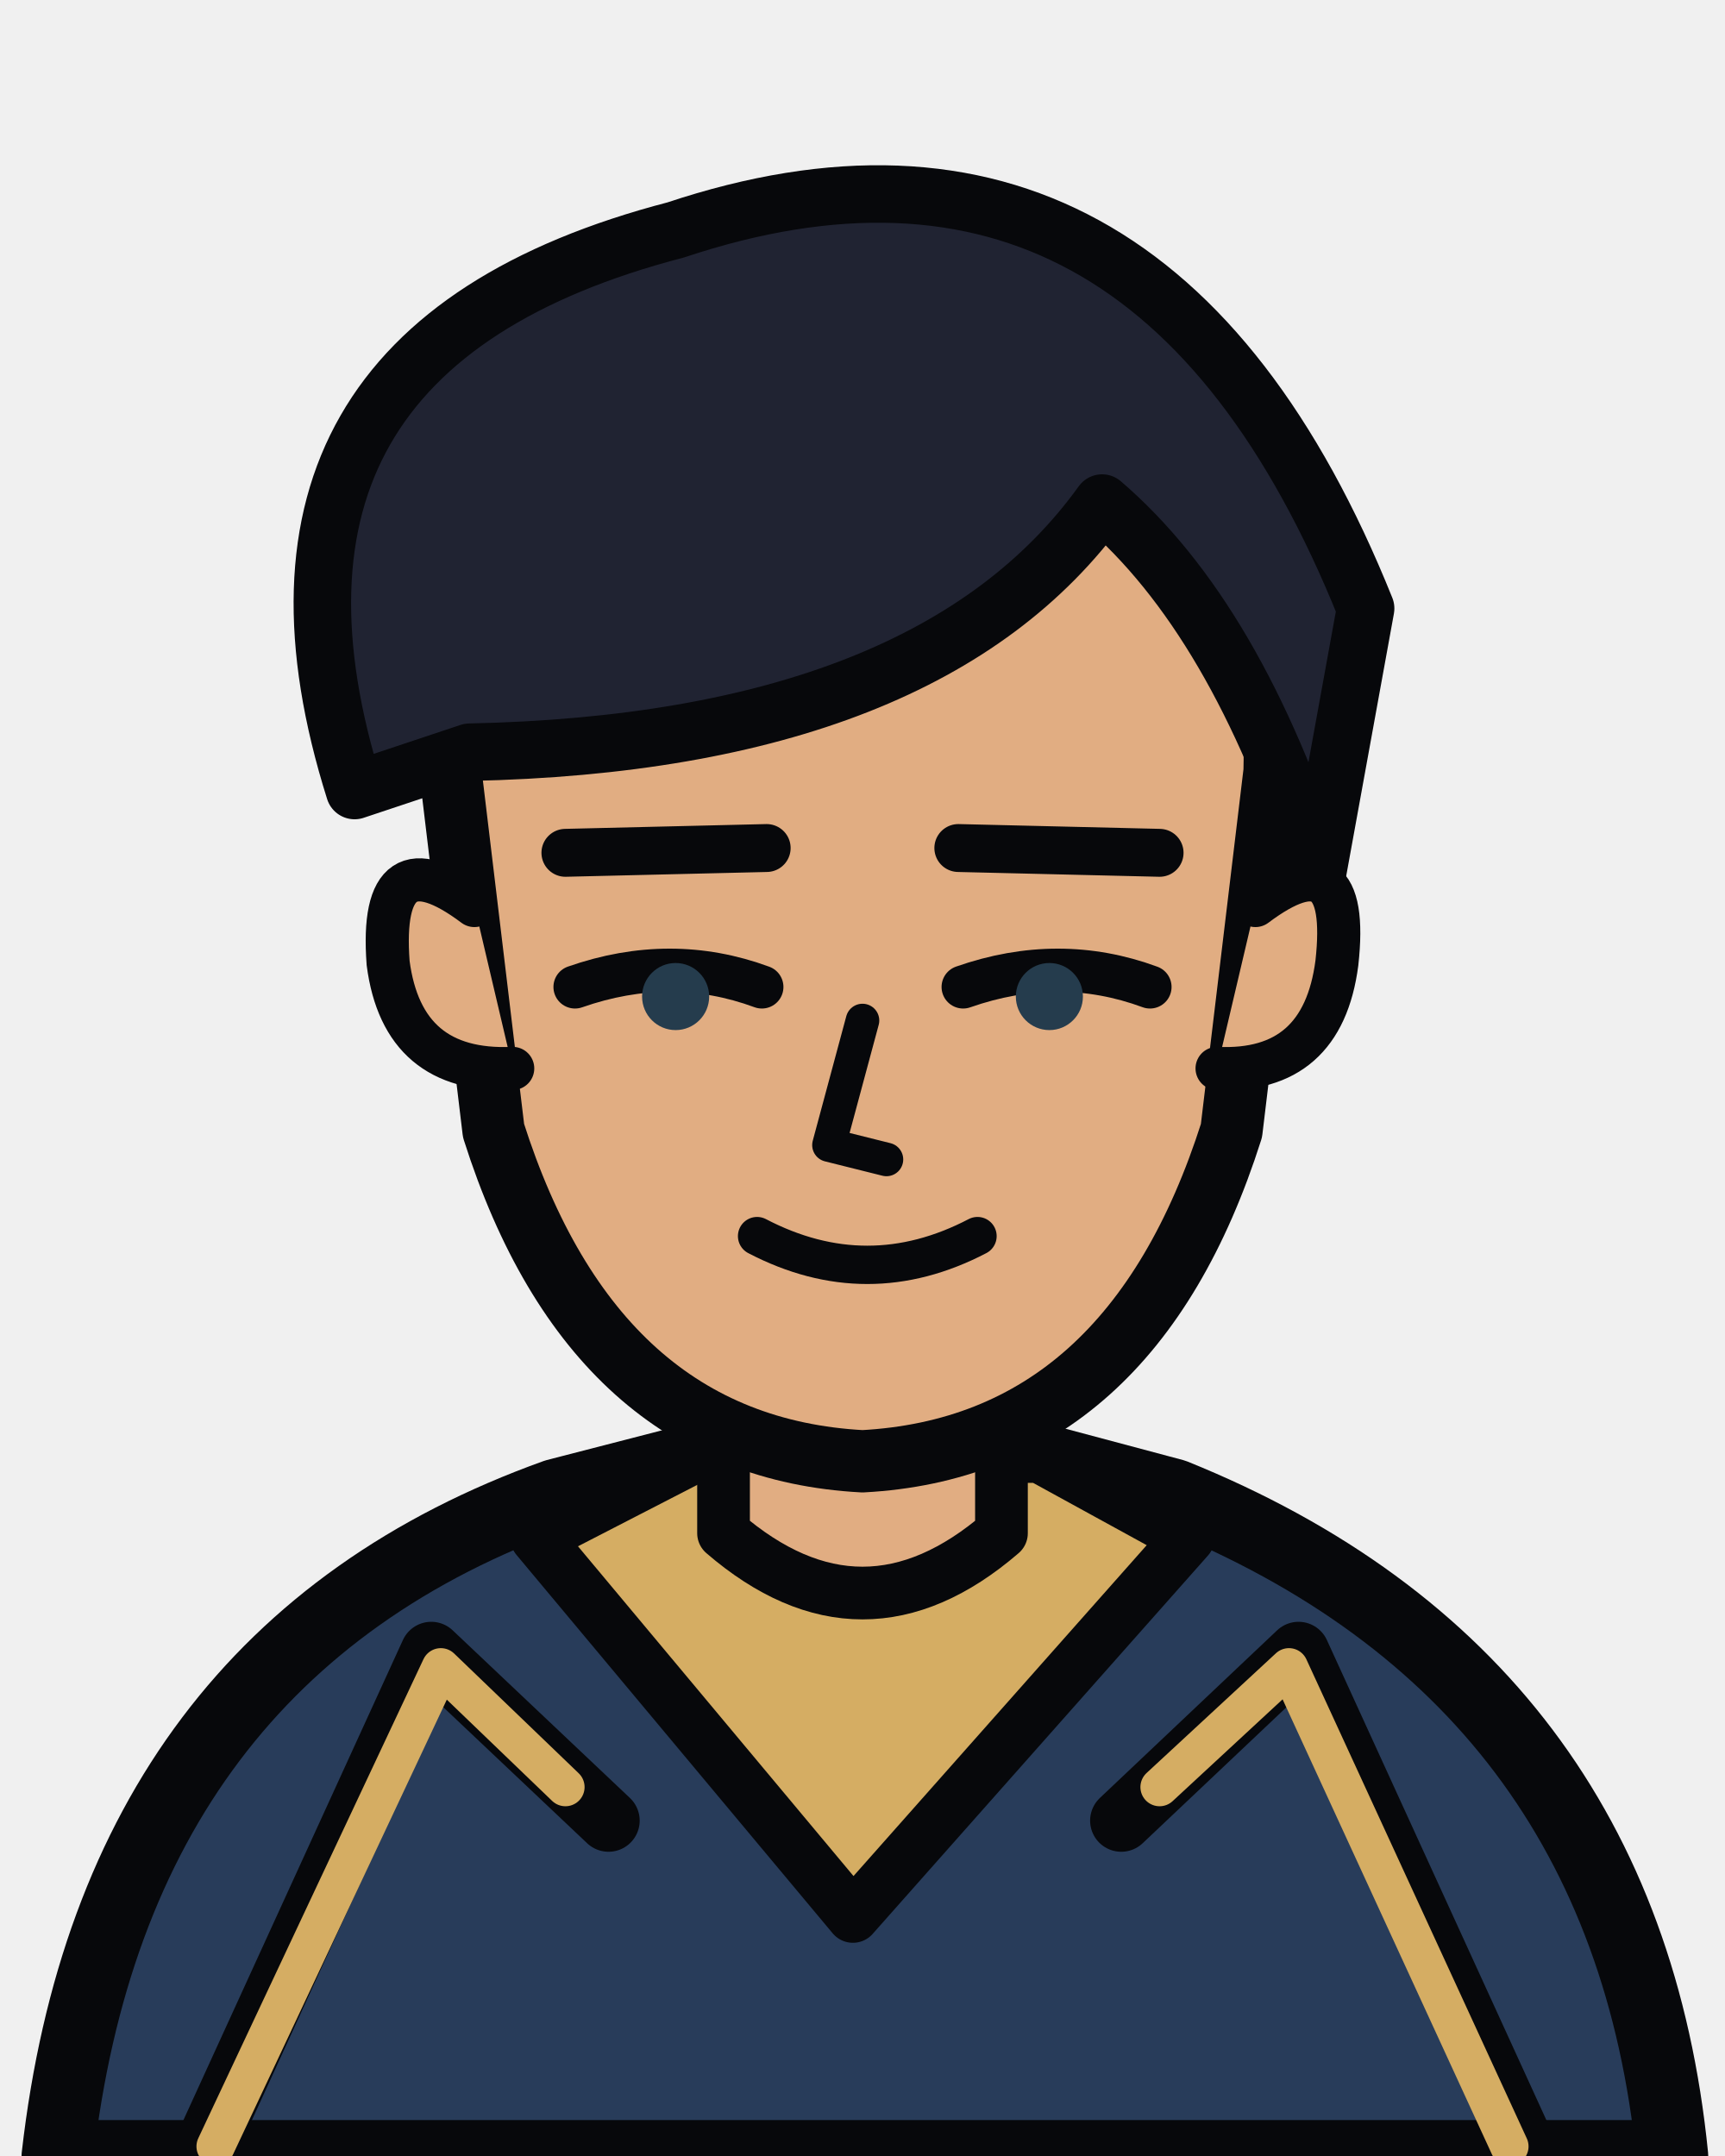
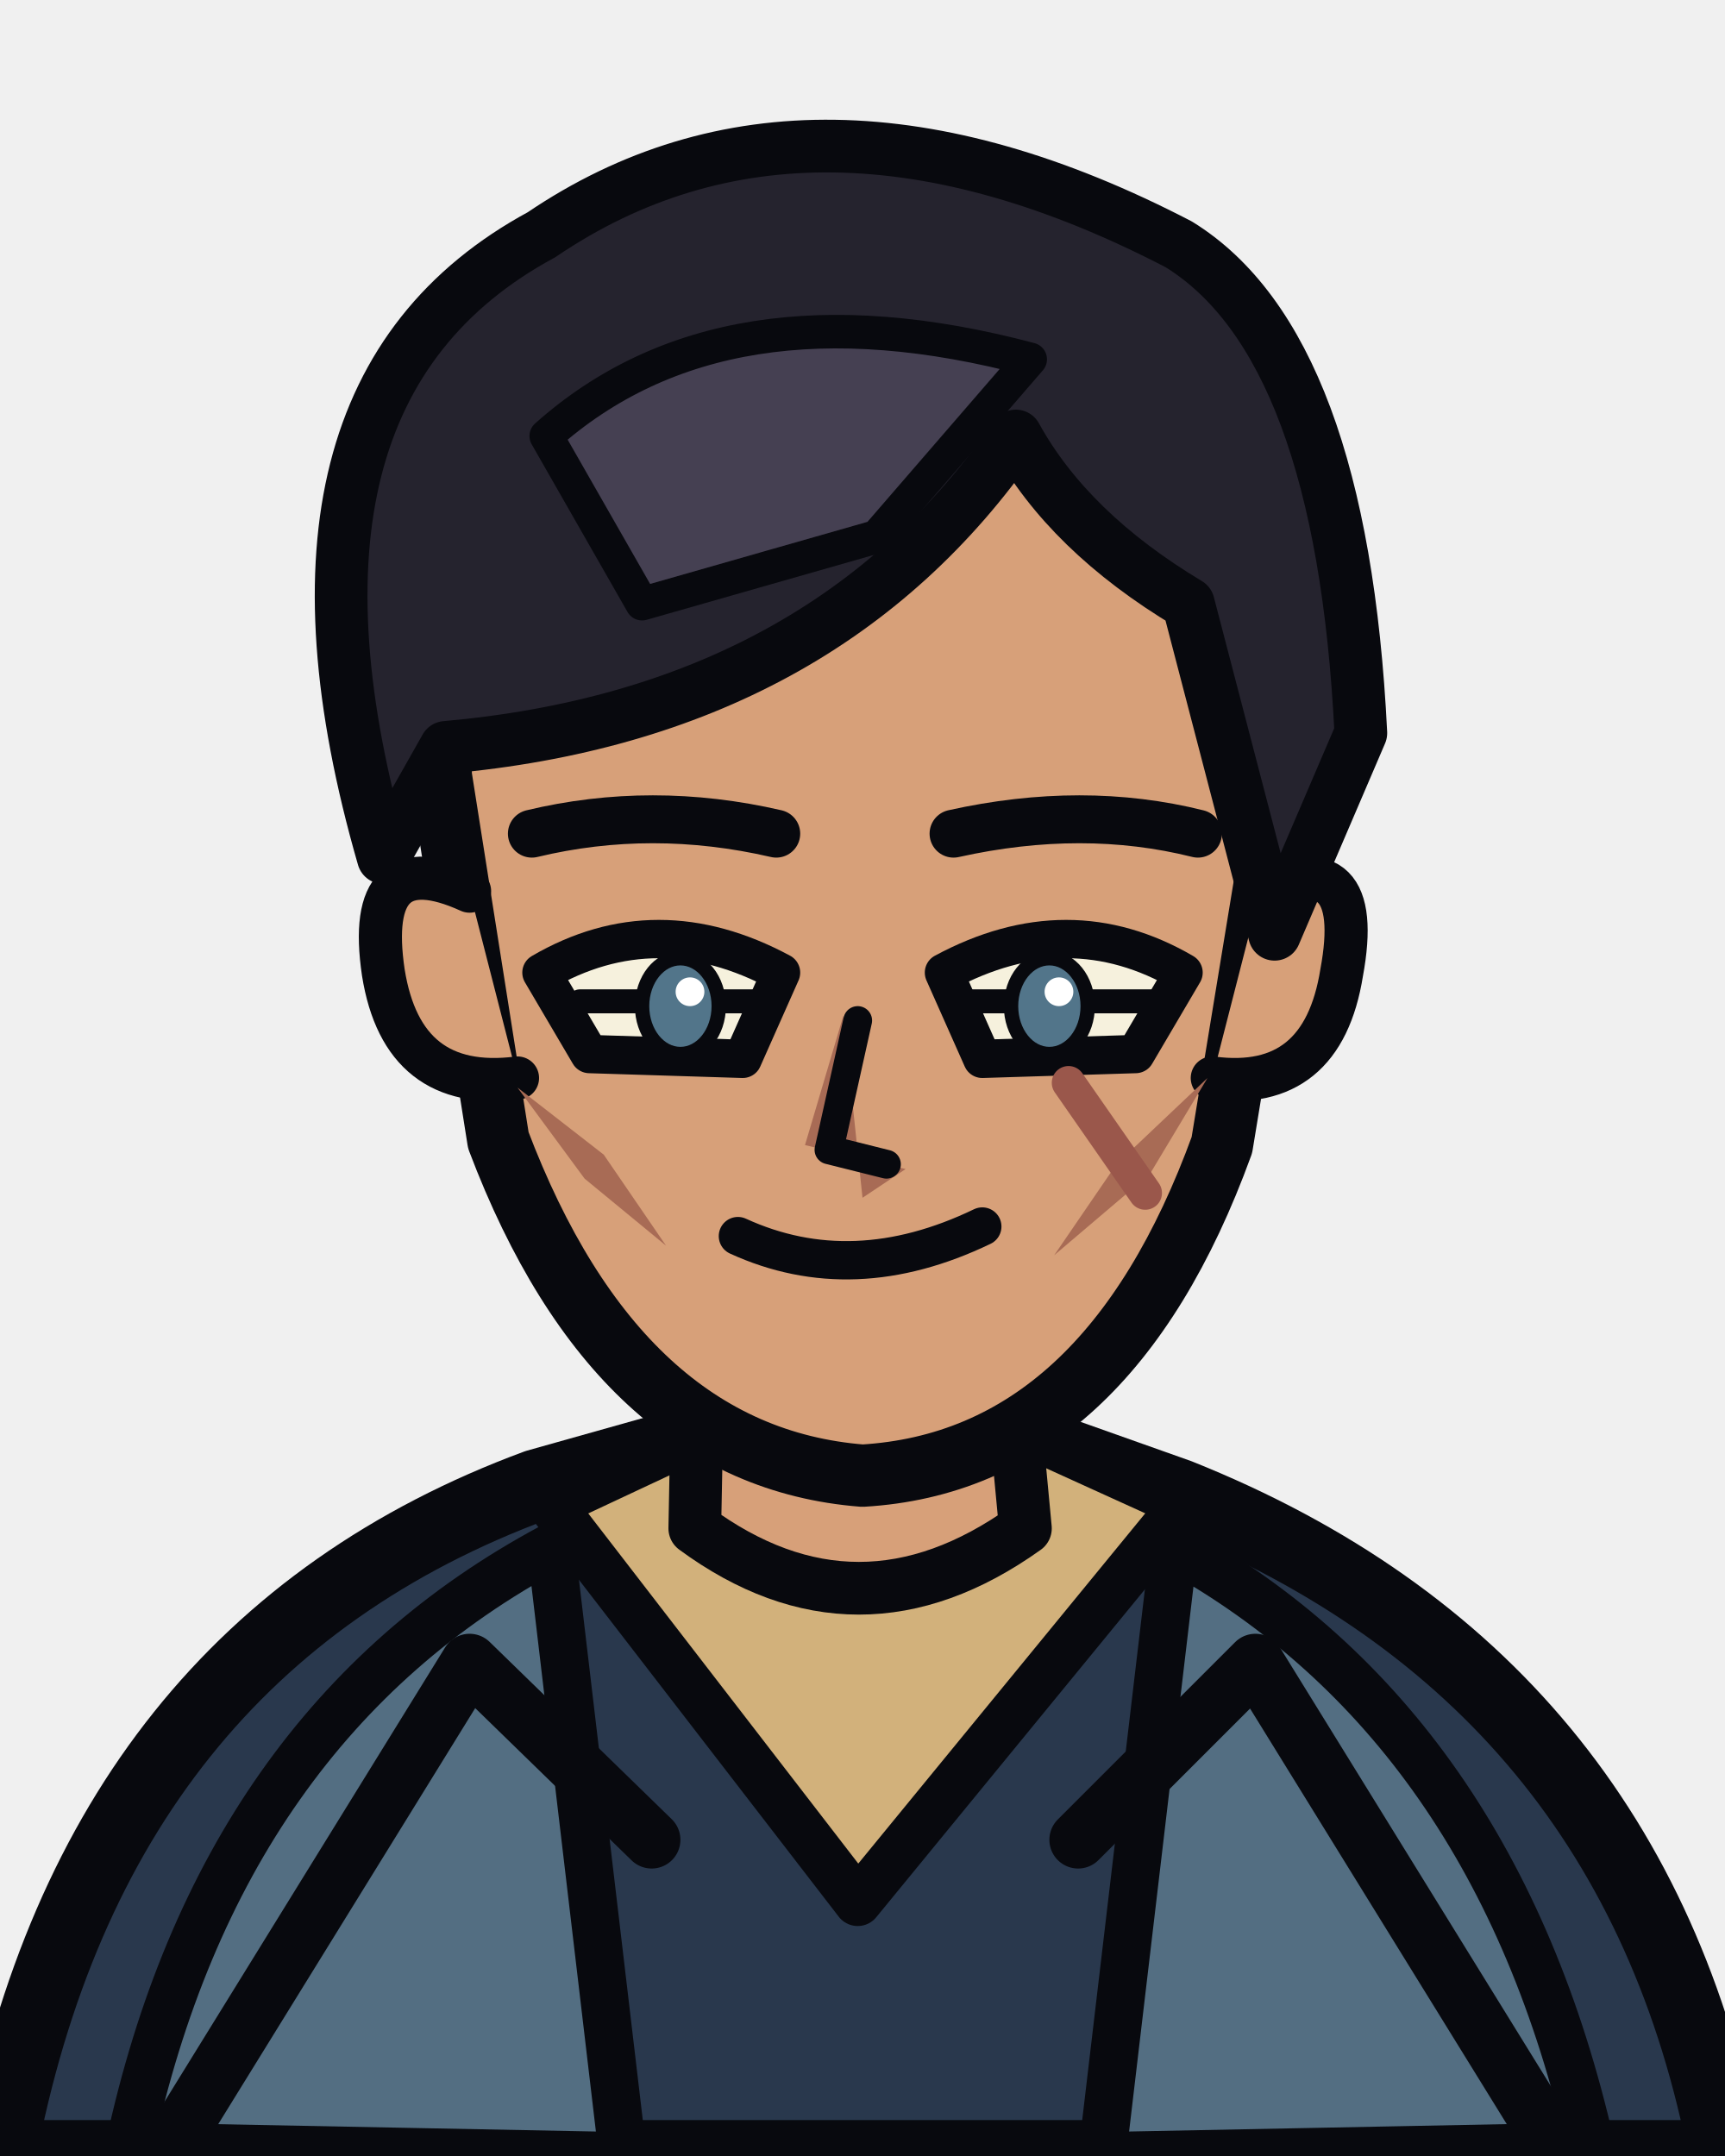
- <svg xmlns="http://www.w3.org/2000/svg" width="360" height="450" viewBox="0 0 360 450" role="img" aria-label="mara neutral expression">
+ <svg xmlns="http://www.w3.org/2000/svg" viewBox="0 0 360 450" width="360" height="450" role="img" aria-label="mara neutral dramatic portrait">
  <g stroke-linejoin="round" stroke-linecap="round">
-     <path d="M12 450Q24 345 116 312L147 304H215L245 312Q339 350 349 450Z" fill="#283c5a" stroke="#07080b" stroke-width="15" />
-     <path d="M112 321L178 400L248 321L217 304H145Z" fill="#d5ad63" stroke="#07080b" stroke-width="11" />
-     <path d="M151 271V320Q180 345 209 320V271Z" fill="#e1ad82" stroke="#07080b" stroke-width="11" />
-     <path d="M94 161Q92 85 180 82Q268 85 266 161L257 236Q236 302 180 305Q124 302 103 236Z" fill="#e1ad82" stroke="#07080b" stroke-width="13" />
-     <path d="M99 189Q79 174 81 201Q84 224 107 223M262 189Q282 174 279 201Q276 224 254 223" fill="#e1ad82" stroke="#07080b" stroke-width="9" />
-     <path d="M74 165Q45 73 141 48Q240 15 285 127L275 182Q258 129 230 105Q194 155 98 157Z" fill="#202332" stroke="#07080b" stroke-width="12" />
-     <path d="M118 178L160 177M200 177L242 178" stroke="#07080b" stroke-width="10" />
-     <path d="M120 206Q140 199 159 206M201 206Q221 199 240 206" fill="none" stroke="#07080b" stroke-width="9" />
-     <circle cx="141" cy="208" r="7" fill="#253c4d" />
-     <circle cx="219" cy="208" r="7" fill="#253c4d" />
-     <path d="M180 213L173 239L185 242" fill="none" stroke="#07080b" stroke-width="7" />
-     <path d="M158 258Q181 270 204 258" fill="none" stroke="#07080b" stroke-width="8" />
-     <path d="M42 450L90 345L127 380M319 450L271 345L234 380" fill="none" stroke="#07080b" stroke-width="13" />
-     <path d="M45 448L92 348L118 373M315 448L269 348L242 373" fill="none" stroke="#d5ad63" stroke-width="8" />
+     <path d="M0 450Q20 344 112 310L144 301H215L246 312Q341 350 360 450Z" fill="#29384d" stroke="#08090e" stroke-width="15" />
+     <path d="M27 448Q46 360 115 323L130 450Z" fill="#536e82" stroke="#08090e" stroke-width="10" />
+     <path d="M332 448Q312 360 245 323L230 450Z" fill="#536e82" stroke="#08090e" stroke-width="10" />
+     <path d="M115 314L179 397L247 314L214 299H147Z" fill="#d2b17b" stroke="#08090e" stroke-width="10" />
+     <path d="M146 267L145 319Q179 344 214 319L209 266Z" fill="#d7a079" stroke="#08090e" stroke-width="11" />
+     <path d="M92 162Q89 83 179 77Q273 82 267 166L255 239Q231 305 180 308Q129 304 104 238Z" fill="#d7a079" stroke="#08090e" stroke-width="13" />
+     <path d="M98 186Q76 176 80 203Q84 228 108 225M263 186Q285 176 280 203Q276 228 253 225" fill="#d7a079" stroke="#08090e" stroke-width="9" />
+     <path d="M108 227L126 241L139 260L122 246Z" fill="#a86b55" />
+     <path d="M252 225L233 243L220 262L240 245Z" fill="#a86b55" />
+     <path d="M176 212L168 239L189 244L180 250Z" fill="#a86b55" />
+     <path d="M80 179Q52 82 113 49Q169 11 246 51Q280 72 284 153L266 195L248 126Q223 111 212 91Q172 149 93 156Z" fill="#25232e" stroke="#08090e" stroke-width="11" />
+     <path d="M114 91Q151 58 215 75L183 112L134 126Z" fill="#454052" stroke="#08090e" stroke-width="7" />
+     <path d="M111 174Q136 168 162 174M199 174Q226 168 250 174" fill="none" stroke="#08090e" stroke-width="10" />
+     <path d="M113 203Q137 189 163 203L155 221L123 220ZM197 203Q223 189 247 203L237 220L205 221Z" fill="#f6f1dd" stroke="#08090e" stroke-width="8" />
+     <path d="M121 209L160 209M201 209L241 209" stroke="#08090e" stroke-width="5" />
+     <ellipse cx="142" cy="210" rx="8" ry="10" fill="#52758a" stroke="#08090e" stroke-width="3" />
+     <ellipse cx="219" cy="210" rx="8" ry="10" fill="#52758a" stroke="#08090e" stroke-width="3" />
+     <circle cx="144" cy="207" r="3" fill="#fff" />
+     <circle cx="221" cy="207" r="3" fill="#fff" />
+     <path d="M179 213L173 240L185 243" stroke="#08090e" stroke-width="6" fill="none" />
+     <path d="M154 258Q178 269 205 256" stroke="#08090e" stroke-width="8" fill="none" />
+     <path d="M223 226L239 249" stroke="#9a574b" stroke-width="7" />
+     <path d="M35 449L98 347L136 384M325 449L262 347L225 384" fill="none" stroke="#08090e" stroke-width="12" />
  </g>
</svg>
